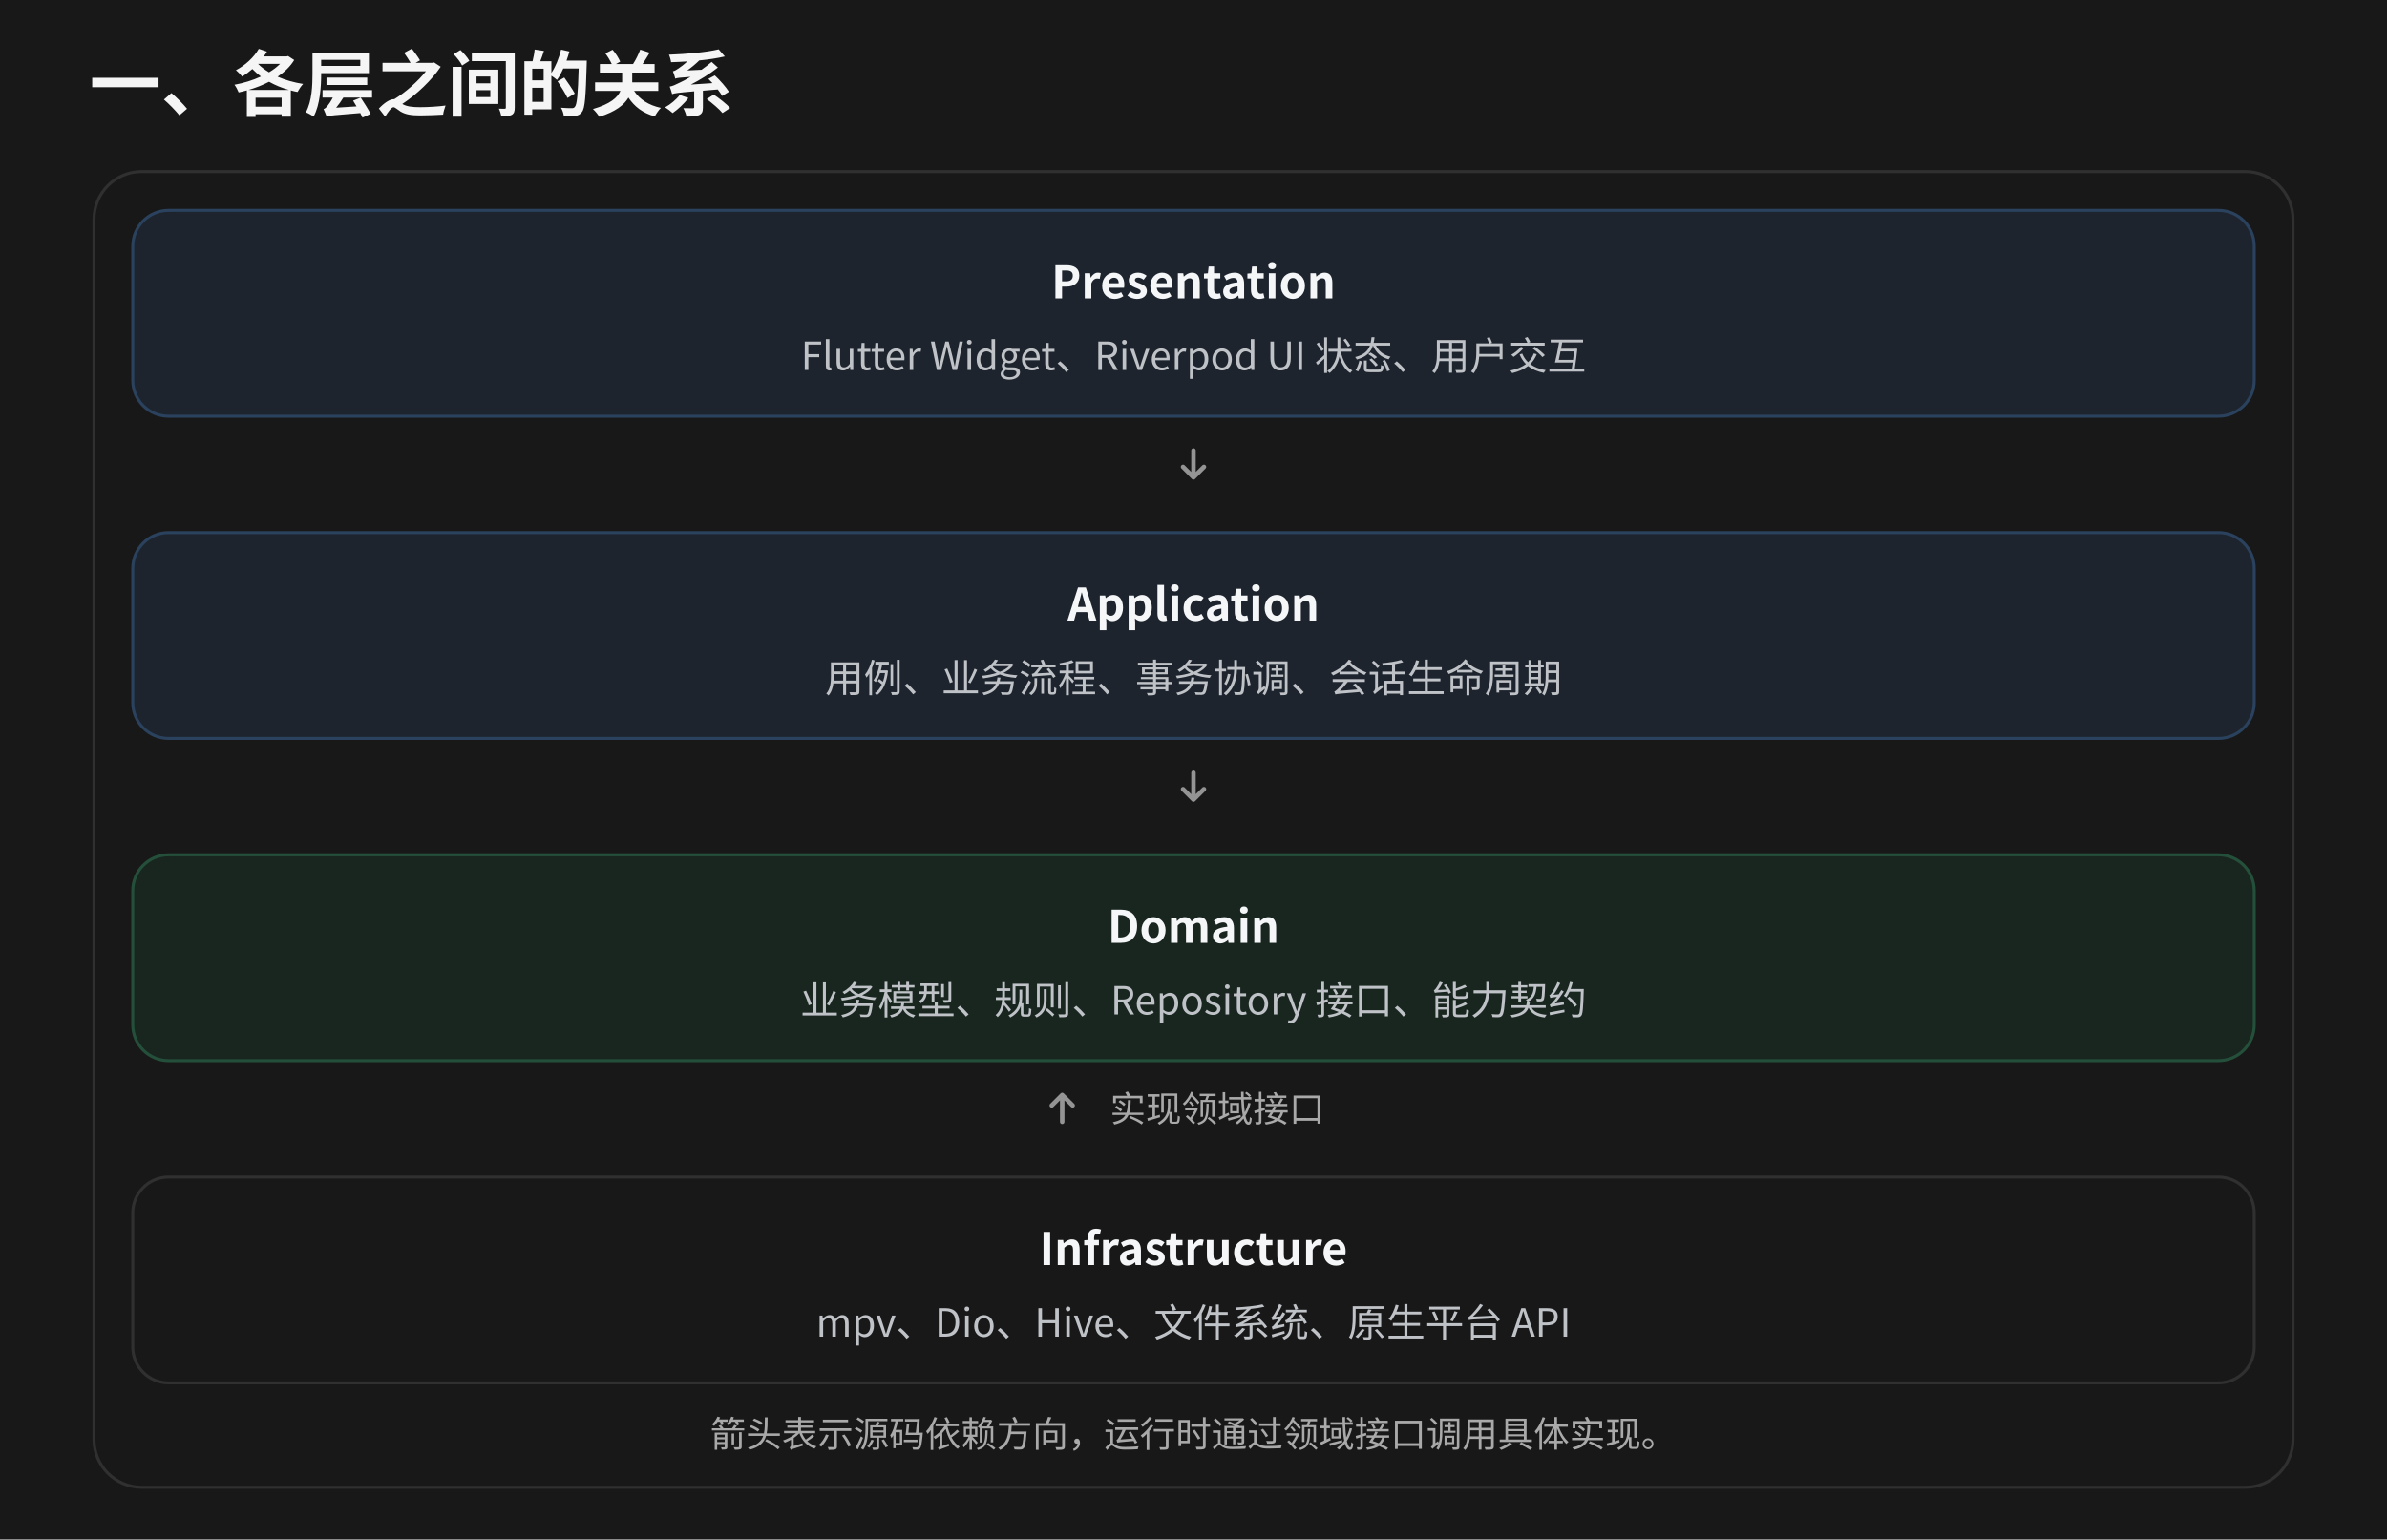
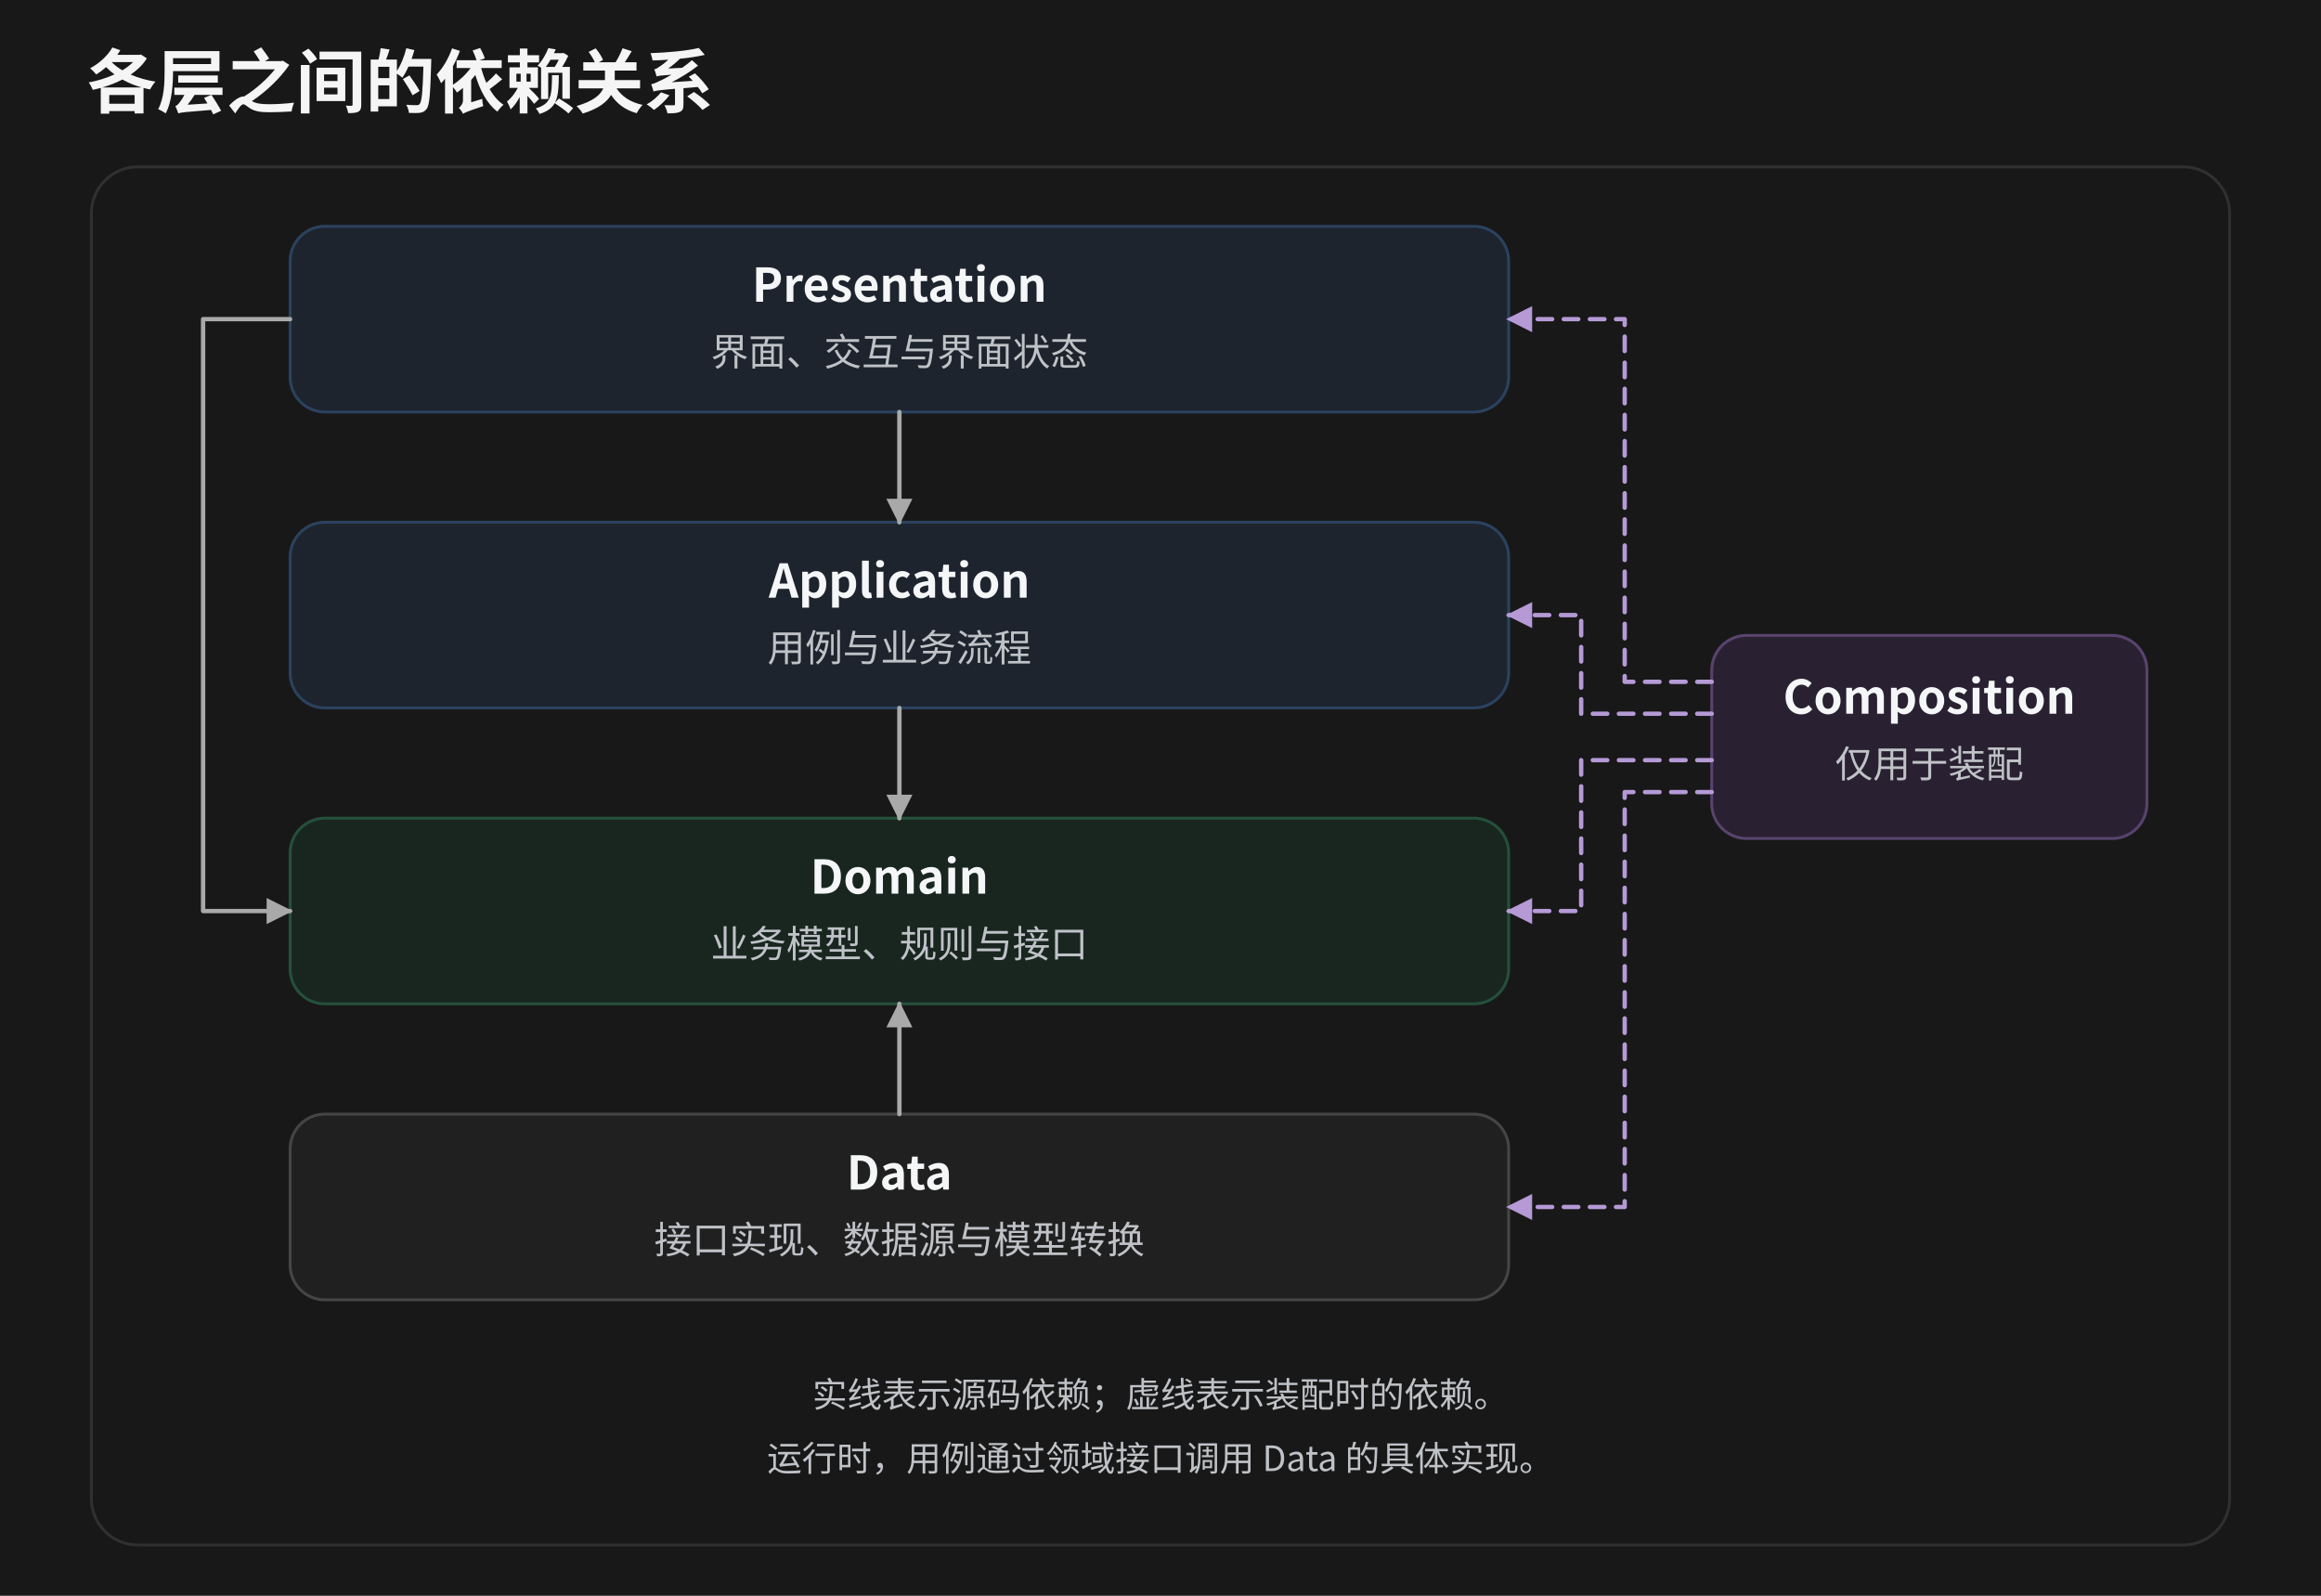
- <svg xmlns="http://www.w3.org/2000/svg" width="800" height="516" viewBox="0 0 800 516" role="img" aria-labelledby="title description">
+ <svg xmlns="http://www.w3.org/2000/svg" width="800" height="550" viewBox="0 0 800 550" role="img" aria-labelledby="title description">
  <style>
    text { font-family: "Segoe UI", "Microsoft YaHei", "PingFang SC", "Noto Sans CJK SC", sans-serif; }
    .heading { font-size: 24px; font-weight: 700; fill: #f5f5f5; }
-     .layer { font-size: 15px; font-weight: 650; fill: #f5f6f7; }
+     .layer { font-size: 16px; font-weight: 650; fill: #f5f6f7; }
    .detail { font-size: 13px; fill: #bfc2c6; }
-     .note { font-size: 12px; fill: #a9a9a9; }
-     .arrow { fill: none; stroke: #949494; stroke-width: 1.5; stroke-linecap: round; stroke-linejoin: round; }
+     .note { font-size: 12px; fill: #bfc2c6; }
+     .arrow { fill: none; stroke: #a9a9a9; stroke-width: 1.5; stroke-linecap: round; stroke-linejoin: round; marker-end: url(#arrow); }
+     .assembly { stroke: #b59ad6; stroke-dasharray: 5 4; marker-end: url(#assembly-arrow); }
  </style>
-   <rect width="800" height="516" fill="#181818" />
-   <text class="heading" x="30" y="37">一、各层之间的关系</text>
-   <rect x="31.5" y="57.5" width="737" height="441" rx="16" fill="none" stroke="#303030" />
+   <defs>
+     <marker id="arrow" viewBox="0 0 10 10" refX="9" refY="5" markerWidth="6" markerHeight="6" orient="auto-start-reverse">
+       <path d="M 0 0 L 10 5 L 0 10 z" fill="#a9a9a9" />
+     </marker>
+     <marker id="assembly-arrow" viewBox="0 0 10 10" refX="9" refY="5" markerWidth="6" markerHeight="6" orient="auto-start-reverse">
+       <path d="M 0 0 L 10 5 L 0 10 z" fill="#b59ad6" />
+     </marker>
+   </defs>
+   <rect width="800" height="550" fill="#181818" />
+   <text class="heading" x="30" y="37">各层之间的依赖关系</text>
+   <rect x="31.5" y="57.5" width="737" height="475" rx="16" fill="none" stroke="#303030" />
  <g text-anchor="middle">
-     <rect x="44.5" y="70.5" width="711" height="69" rx="12" fill="#1d242e" stroke="#2a425e" />
-     <text class="layer" x="400" y="100">Presentation</text>
-     <text class="detail" x="400" y="124">Flutter Widget、Riverpod UI 状态、用户交互</text>
-     <path class="arrow" d="M400 151v9m-3.5-3.5 3.5 3.5 3.5-3.5" />
-     <rect x="44.5" y="178.5" width="711" height="69" rx="12" fill="#1d242e" stroke="#2a425e" />
-     <text class="layer" x="400" y="208">Application</text>
-     <text class="detail" x="400" y="232">用例、业务流程、事务协调、会话生命周期</text>
-     <path class="arrow" d="M400 259v9m-3.5-3.5 3.5 3.5 3.5-3.5" />
-     <rect x="44.5" y="286.5" width="711" height="69" rx="12" fill="#192620" stroke="#24503b" />
-     <text class="layer" x="400" y="316">Domain</text>
-     <text class="detail" x="400" y="340">业务模型、规则、Repository 接口、能力契约</text>
-     <path class="arrow" d="M356 376v-9m-3.5 3.5 3.5-3.5 3.5 3.5" />
-     <text class="note" x="372" y="376" text-anchor="start">实现领域接口</text>
-     <rect x="44.5" y="394.5" width="711" height="69" rx="12" fill="#181818" stroke="#303030" />
-     <text class="layer" x="400" y="424">Infrastructure</text>
-     <text class="detail" x="400" y="448">mpv、Dio、Hive、文件系统、原生平台 API</text>
-     <text class="note" x="400" y="485">箭头表示源码依赖方向，运行时通过领域接口调用具体实现。</text>
+     <rect x="100" y="78" width="420" height="64" rx="12" fill="#1d242e" stroke="#2a425e" />
+     <text class="layer" x="310" y="104">Presentation</text>
+     <text class="detail" x="310" y="126">界面、交互与界面状态</text>
+     <rect x="100" y="180" width="420" height="64" rx="12" fill="#1d242e" stroke="#2a425e" />
+     <text class="layer" x="310" y="206">Application</text>
+     <text class="detail" x="310" y="228">用例与业务流程</text>
+     <rect x="100" y="282" width="420" height="64" rx="12" fill="#192620" stroke="#24503b" />
+     <text class="layer" x="310" y="308">Domain</text>
+     <text class="detail" x="310" y="330">业务模型、规则与接口</text>
+     <rect x="100" y="384" width="420" height="64" rx="12" fill="#202020" stroke="#454545" />
+     <text class="layer" x="310" y="410">Data</text>
+     <text class="detail" x="310" y="432">接口实现、数据源与模型转换</text>
+     <rect x="590" y="219" width="150" height="70" rx="12" fill="#292131" stroke="#58436d" />
+     <text class="layer" x="665" y="246">Composition</text>
+     <text class="detail" x="665" y="268">仅用于装配</text>
+     <path class="arrow" d="M310 142 V180" />
+     <path class="arrow" d="M310 244 V282" />
+     <path class="arrow" d="M310 384 V346" />
+     <path class="arrow" d="M100 110 H70 V314 H100" />
+     <path class="arrow assembly" d="M590 235 H560 V110 H520" />
+     <path class="arrow assembly" d="M590 246 H545 V212 H520" />
+     <path class="arrow assembly" d="M590 262 H545 V314 H520" />
+     <path class="arrow assembly" d="M590 273 H560 V416 H520" />
+     <text class="note" x="400" y="485">实线表示源码依赖；虚线表示装配时的依赖。</text>
+     <text class="note" x="400" y="507">运行时，用例通过领域接口调用 Data 的具体实现。</text>
  </g>
</svg>
